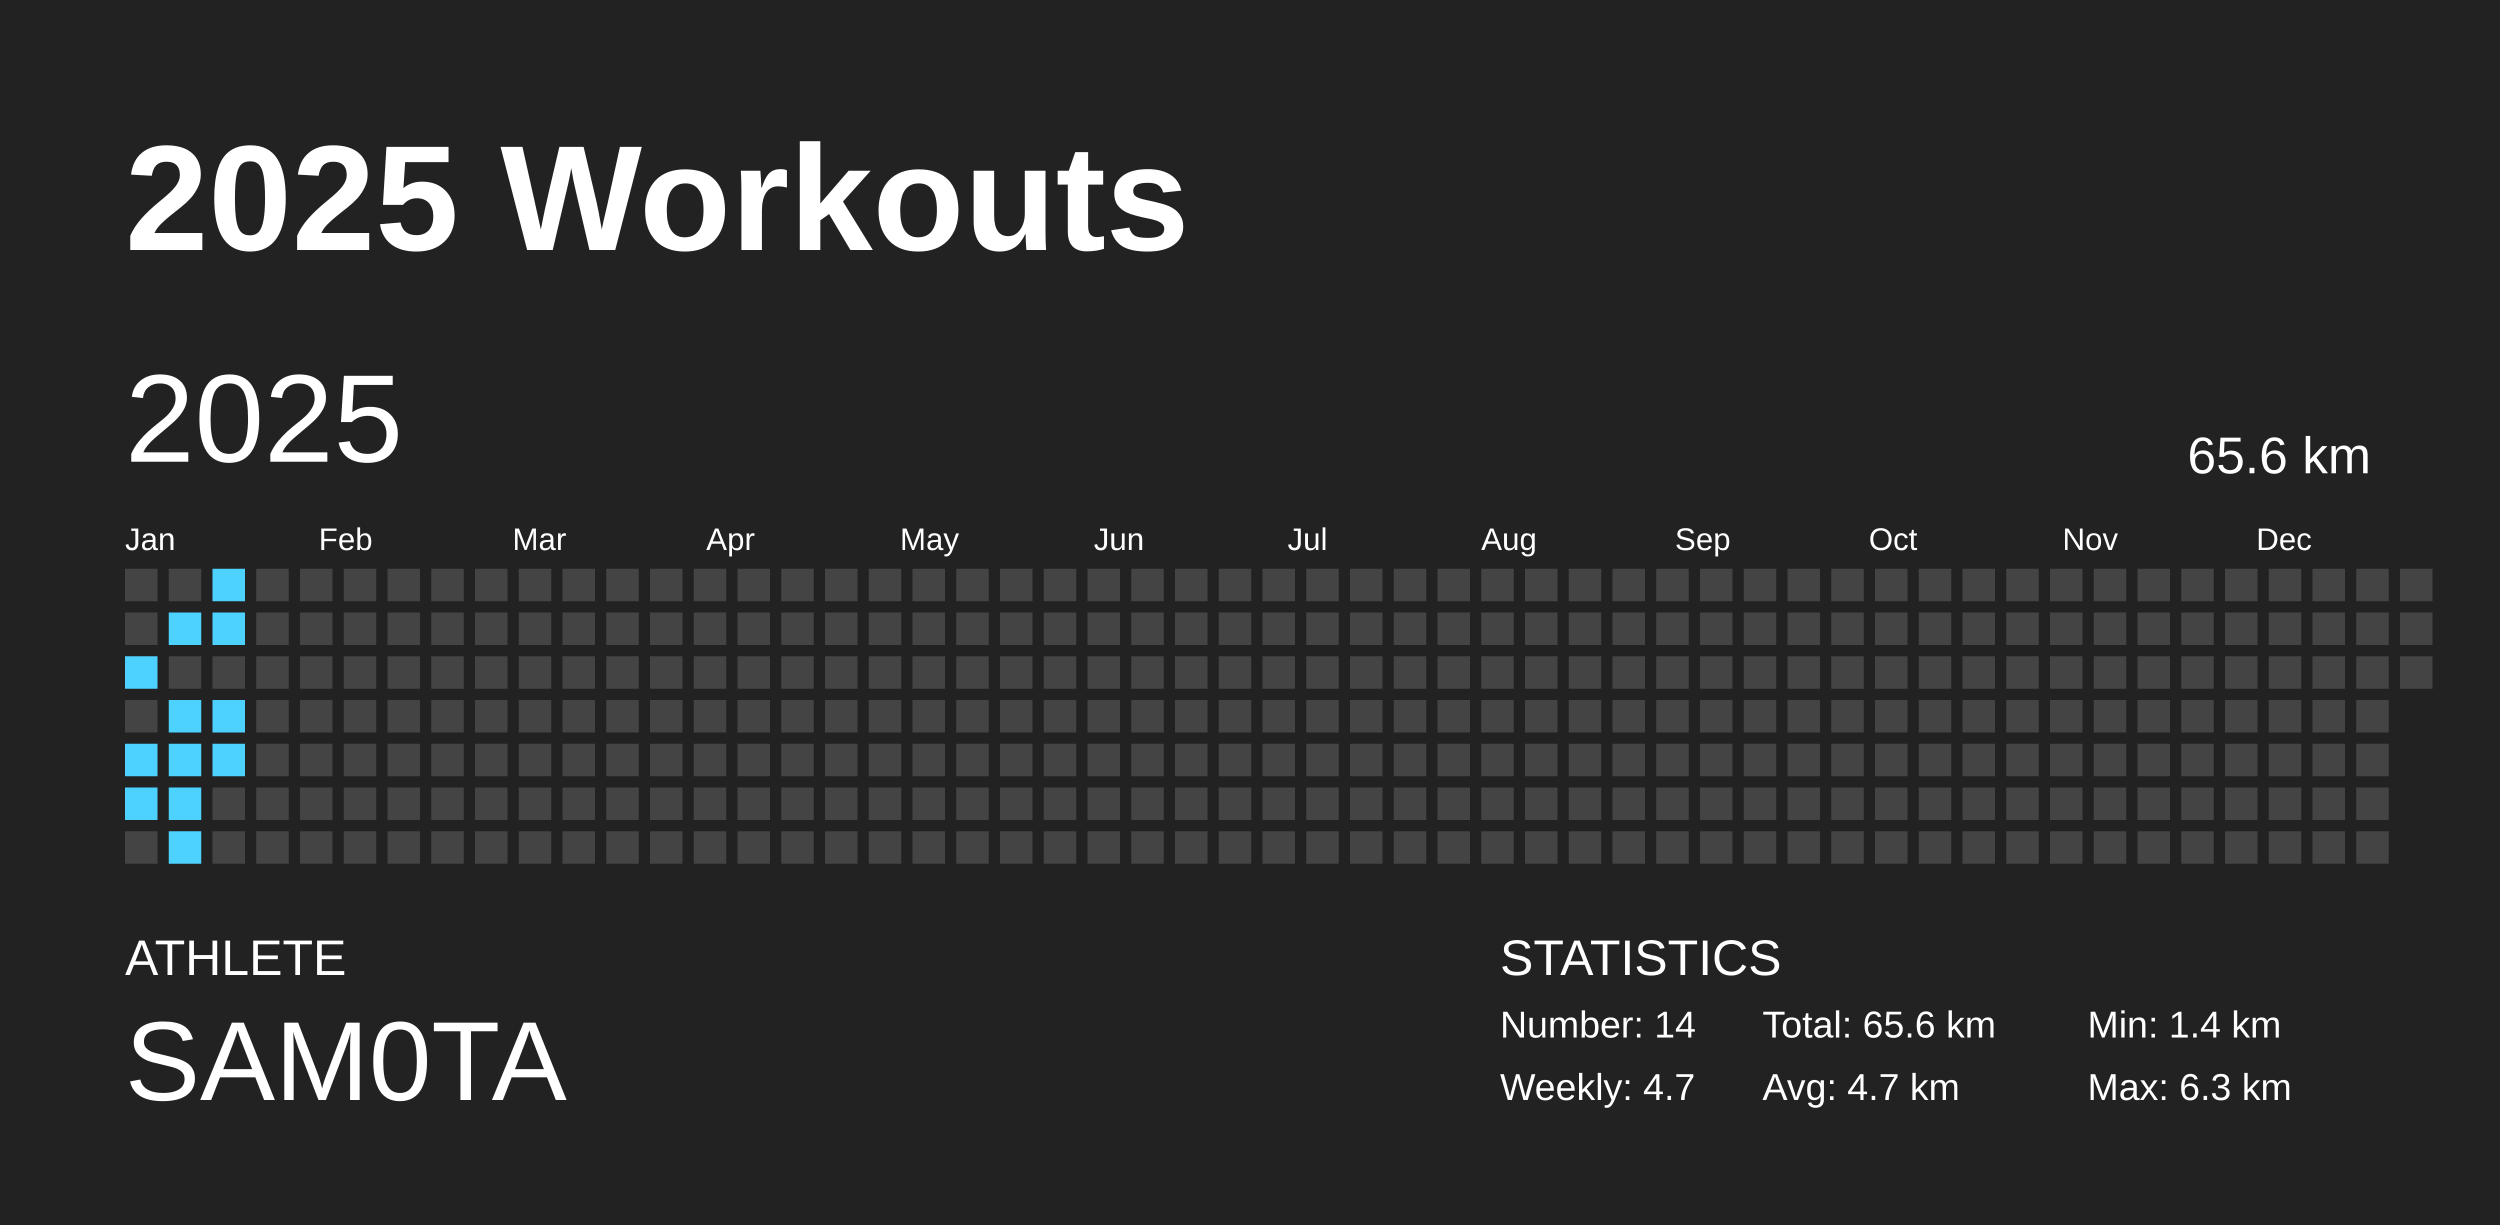
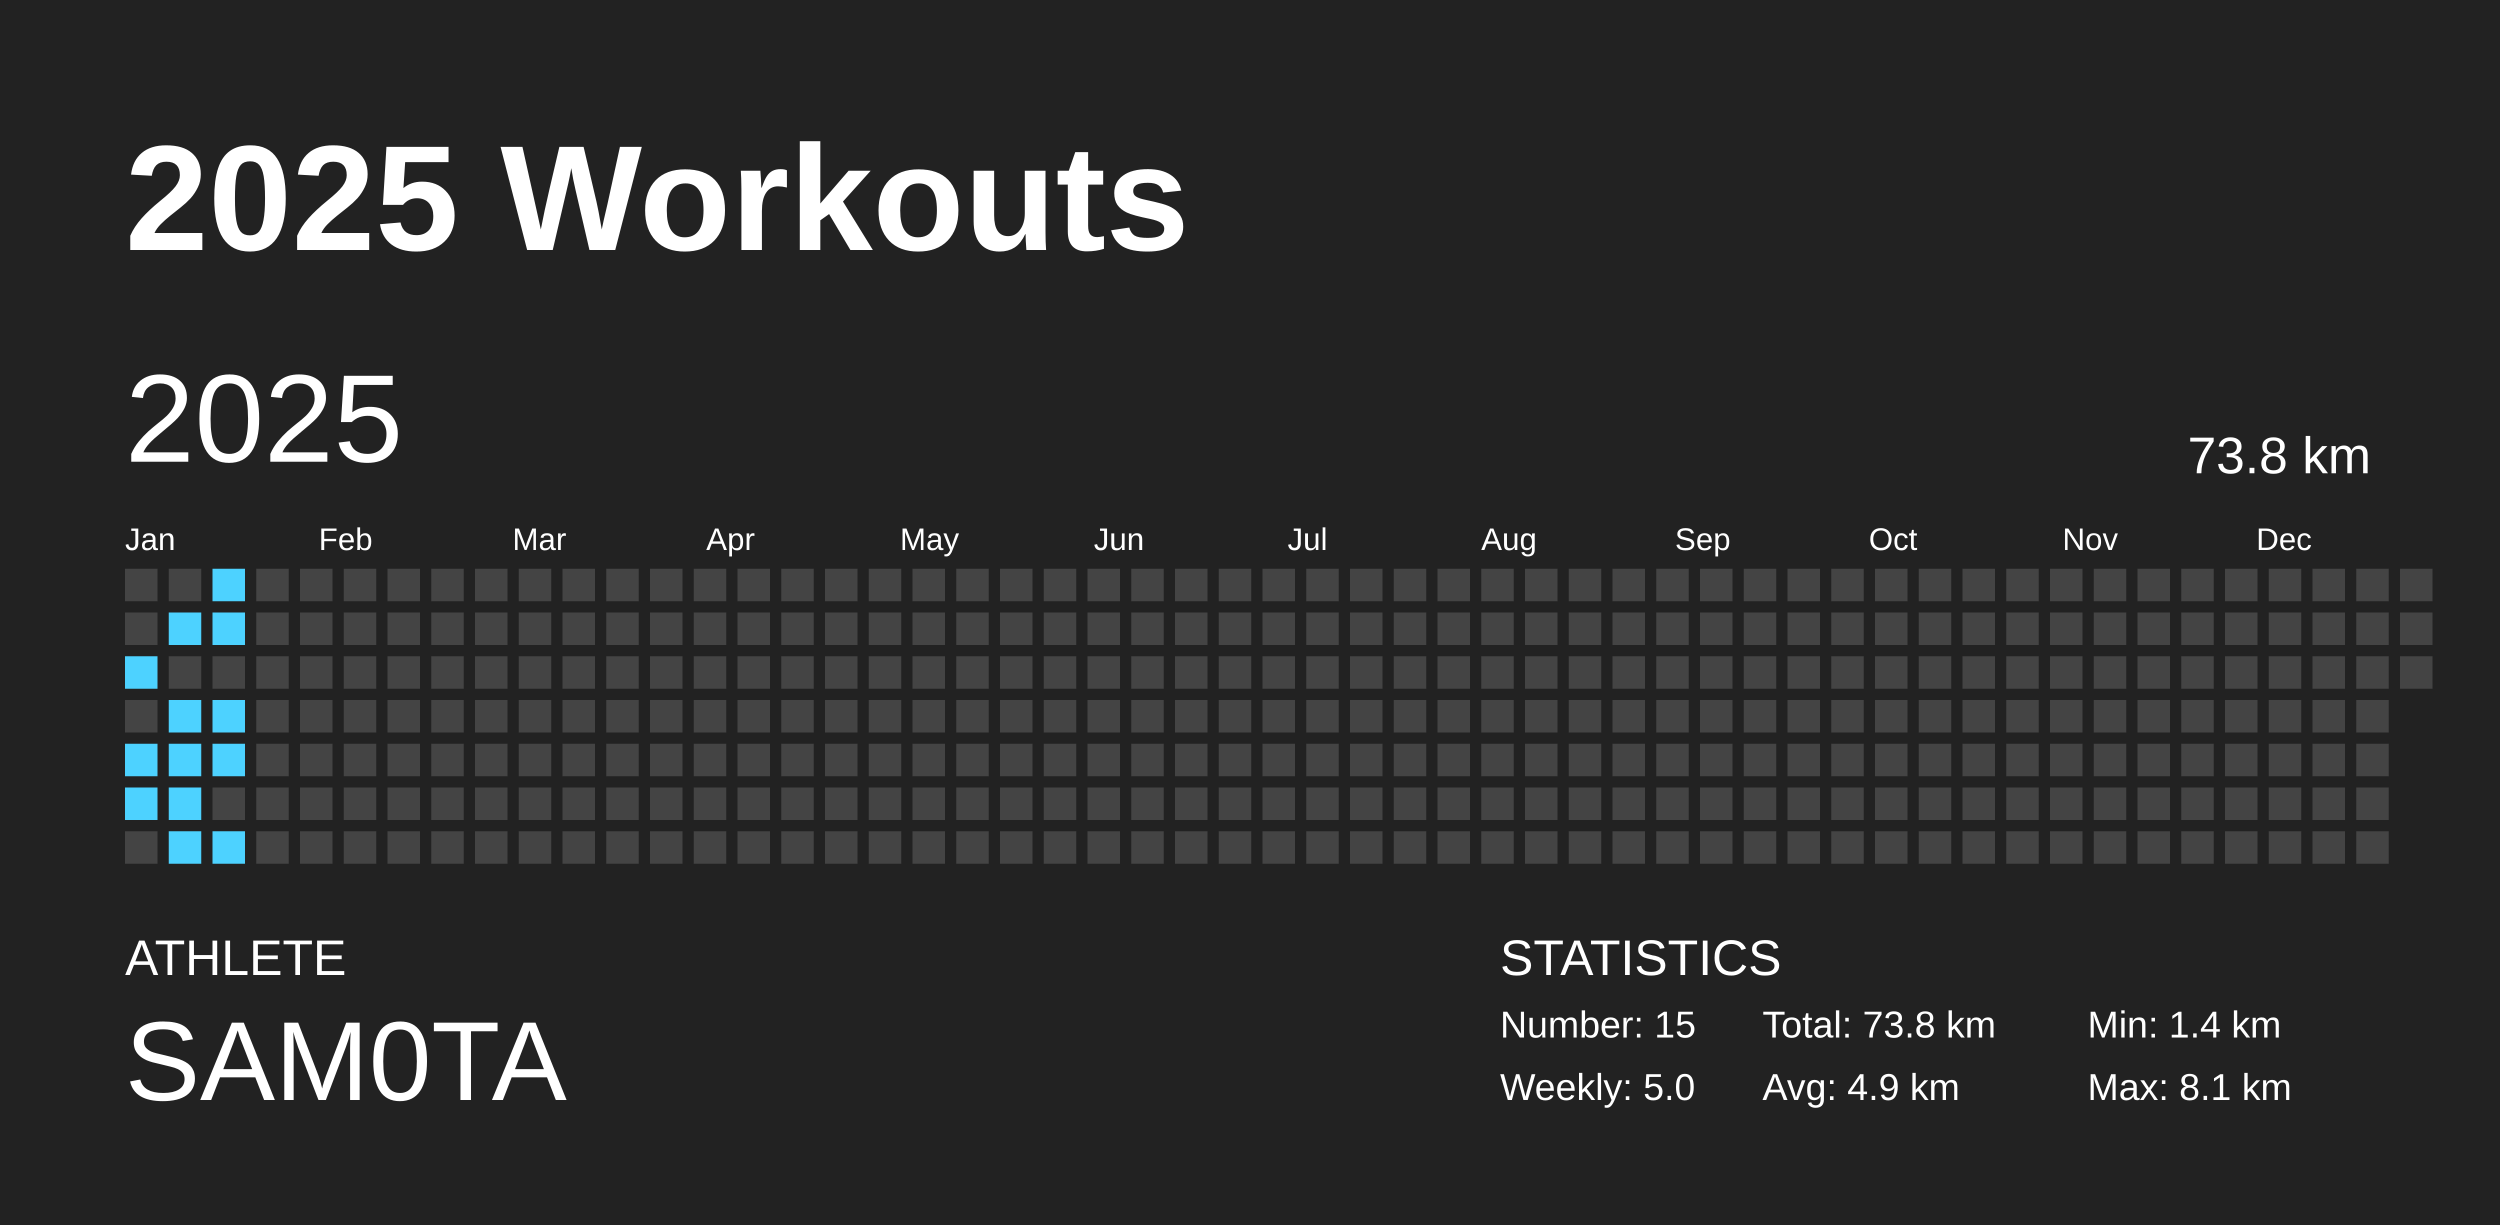
<svg xmlns="http://www.w3.org/2000/svg" baseProfile="full" height="98mm" version="1.1" viewBox="0,0,200,98" width="200mm">
  <defs />
  <rect fill="#222222" height="98" width="200" x="0" y="0" />
  <text fill="#FFFFFF" style="font-size:12px; font-family:Arial; font-weight:bold;" x="10" y="20">2025 Workouts</text>
  <text fill="#FFFFFF" style="font-size:4px; font-family:Arial" x="10" y="78">ATHLETE</text>
  <text fill="#FFFFFF" style="font-size:9px; font-family:Arial" x="10" y="88">SAM0TA</text>
  <text fill="#FFFFFF" style="font-size:4px; font-family:Arial" x="120" y="78">STATISTICS</text>
-   <text fill="#FFFFFF" style="font-size:3px; font-family:Arial" x="120" y="83">Number: 14</text>
-   <text fill="#FFFFFF" style="font-size:3px; font-family:Arial" x="120" y="88">Weekly: 4.7</text>
-   <text fill="#FFFFFF" style="font-size:3px; font-family:Arial" x="141" y="83">Total: 65.6 km</text>
-   <text fill="#FFFFFF" style="font-size:3px; font-family:Arial" x="141" y="88">Avg: 4.7 km</text>
+   <text fill="#FFFFFF" style="font-size:3px; font-family:Arial" x="120" y="83">Number: 15</text>
+   <text fill="#FFFFFF" style="font-size:3px; font-family:Arial" x="120" y="88">Weekly: 5.0</text>
+   <text fill="#FFFFFF" style="font-size:3px; font-family:Arial" x="141" y="83">Total: 73.8 km</text>
+   <text fill="#FFFFFF" style="font-size:3px; font-family:Arial" x="141" y="88">Avg: 4.9 km</text>
  <text fill="#FFFFFF" style="font-size:3px; font-family:Arial" x="167" y="83">Min: 1.4 km</text>
-   <text fill="#FFFFFF" style="font-size:3px; font-family:Arial" x="167" y="88">Max: 6.3 km</text>
+   <text fill="#FFFFFF" style="font-size:3px; font-family:Arial" x="167" y="88">Max: 8.1 km</text>
  <text dominant-baseline="hanging" fill="#FFFFFF" style="font-size:10.0px; font-family:Arial;" x="10" y="30">2025</text>
-   <text dominant-baseline="hanging" fill="#FFFFFF" style="font-size:4.125px; font-family:Arial;" x="175" y="35">65.6 km</text>
+   <text dominant-baseline="hanging" fill="#FFFFFF" style="font-size:4.125px; font-family:Arial;" x="175" y="35">73.8 km</text>
  <text fill="#FFFFFF" style="font-size:2.5px; font-family:Arial" x="10.0" y="44">Jan</text>
  <text fill="#FFFFFF" style="font-size:2.5px; font-family:Arial" x="25.5" y="44">Feb</text>
  <text fill="#FFFFFF" style="font-size:2.5px; font-family:Arial" x="41.0" y="44">Mar</text>
  <text fill="#FFFFFF" style="font-size:2.5px; font-family:Arial" x="56.5" y="44">Apr</text>
  <text fill="#FFFFFF" style="font-size:2.5px; font-family:Arial" x="72.0" y="44">May</text>
  <text fill="#FFFFFF" style="font-size:2.5px; font-family:Arial" x="87.5" y="44">Jun</text>
  <text fill="#FFFFFF" style="font-size:2.5px; font-family:Arial" x="103.0" y="44">Jul</text>
  <text fill="#FFFFFF" style="font-size:2.5px; font-family:Arial" x="118.5" y="44">Aug</text>
  <text fill="#FFFFFF" style="font-size:2.5px; font-family:Arial" x="134.0" y="44">Sep</text>
  <text fill="#FFFFFF" style="font-size:2.5px; font-family:Arial" x="149.5" y="44">Oct</text>
  <text fill="#FFFFFF" style="font-size:2.5px; font-family:Arial" x="165.0" y="44">Nov</text>
  <text fill="#FFFFFF" style="font-size:2.5px; font-family:Arial" x="180.5" y="44">Dec</text>
  <rect fill="#444444" height="2.6" width="2.6" x="10.0" y="45.5" />
  <rect fill="#444444" height="2.6" width="2.6" x="10.0" y="49.0" />
  <rect fill="#4dd2ff" height="2.6" width="2.6" x="10.0" y="52.5" />
  <rect fill="#444444" height="2.6" width="2.6" x="10.0" y="56.0" />
  <rect fill="#4dd2ff" height="2.6" width="2.6" x="10.0" y="59.5" />
  <rect fill="#4dd2ff" height="2.6" width="2.6" x="10.0" y="63.0" />
  <rect fill="#444444" height="2.6" width="2.6" x="10.0" y="66.5" />
  <rect fill="#444444" height="2.6" width="2.6" x="13.5" y="45.5" />
  <rect fill="#4dd2ff" height="2.6" width="2.6" x="13.5" y="49.0" />
  <rect fill="#444444" height="2.6" width="2.6" x="13.5" y="52.5" />
  <rect fill="#4dd2ff" height="2.6" width="2.6" x="13.5" y="56.0" />
  <rect fill="#4dd2ff" height="2.6" width="2.6" x="13.5" y="59.5" />
  <rect fill="#4dd2ff" height="2.6" width="2.6" x="13.5" y="63.0" />
  <rect fill="#4dd2ff" height="2.6" width="2.6" x="13.5" y="66.5" />
  <rect fill="#4dd2ff" height="2.6" width="2.6" x="17.0" y="45.5" />
  <rect fill="#4dd2ff" height="2.6" width="2.6" x="17.0" y="49.0" />
  <rect fill="#444444" height="2.6" width="2.6" x="17.0" y="52.5" />
  <rect fill="#4dd2ff" height="2.6" width="2.6" x="17.0" y="56.0" />
  <rect fill="#4dd2ff" height="2.6" width="2.6" x="17.0" y="59.5" />
  <rect fill="#444444" height="2.6" width="2.6" x="17.0" y="63.0" />
-   <rect fill="#444444" height="2.6" width="2.6" x="17.0" y="66.5" />
+   <rect fill="#4dd2ff" height="2.6" width="2.6" x="17.0" y="66.5" />
  <rect fill="#444444" height="2.6" width="2.6" x="20.5" y="45.5" />
  <rect fill="#444444" height="2.6" width="2.6" x="20.5" y="49.0" />
  <rect fill="#444444" height="2.6" width="2.6" x="20.5" y="52.5" />
  <rect fill="#444444" height="2.6" width="2.6" x="20.5" y="56.0" />
  <rect fill="#444444" height="2.6" width="2.6" x="20.5" y="59.5" />
  <rect fill="#444444" height="2.6" width="2.6" x="20.5" y="63.0" />
  <rect fill="#444444" height="2.6" width="2.6" x="20.5" y="66.5" />
  <rect fill="#444444" height="2.6" width="2.6" x="24.0" y="45.5" />
  <rect fill="#444444" height="2.6" width="2.6" x="24.0" y="49.0" />
  <rect fill="#444444" height="2.6" width="2.6" x="24.0" y="52.5" />
  <rect fill="#444444" height="2.6" width="2.6" x="24.0" y="56.0" />
  <rect fill="#444444" height="2.6" width="2.6" x="24.0" y="59.5" />
  <rect fill="#444444" height="2.6" width="2.6" x="24.0" y="63.0" />
  <rect fill="#444444" height="2.6" width="2.6" x="24.0" y="66.5" />
  <rect fill="#444444" height="2.6" width="2.6" x="27.5" y="45.5" />
  <rect fill="#444444" height="2.6" width="2.6" x="27.5" y="49.0" />
  <rect fill="#444444" height="2.6" width="2.6" x="27.5" y="52.5" />
  <rect fill="#444444" height="2.6" width="2.6" x="27.5" y="56.0" />
  <rect fill="#444444" height="2.6" width="2.6" x="27.5" y="59.5" />
  <rect fill="#444444" height="2.6" width="2.6" x="27.5" y="63.0" />
  <rect fill="#444444" height="2.6" width="2.6" x="27.5" y="66.5" />
  <rect fill="#444444" height="2.6" width="2.6" x="31.0" y="45.5" />
  <rect fill="#444444" height="2.6" width="2.6" x="31.0" y="49.0" />
  <rect fill="#444444" height="2.6" width="2.6" x="31.0" y="52.5" />
  <rect fill="#444444" height="2.6" width="2.6" x="31.0" y="56.0" />
  <rect fill="#444444" height="2.6" width="2.6" x="31.0" y="59.5" />
  <rect fill="#444444" height="2.6" width="2.6" x="31.0" y="63.0" />
  <rect fill="#444444" height="2.6" width="2.6" x="31.0" y="66.5" />
  <rect fill="#444444" height="2.6" width="2.6" x="34.5" y="45.5" />
  <rect fill="#444444" height="2.6" width="2.6" x="34.5" y="49.0" />
  <rect fill="#444444" height="2.6" width="2.6" x="34.5" y="52.5" />
  <rect fill="#444444" height="2.6" width="2.6" x="34.5" y="56.0" />
  <rect fill="#444444" height="2.6" width="2.6" x="34.5" y="59.5" />
  <rect fill="#444444" height="2.6" width="2.6" x="34.5" y="63.0" />
  <rect fill="#444444" height="2.6" width="2.6" x="34.5" y="66.5" />
  <rect fill="#444444" height="2.6" width="2.6" x="38.0" y="45.5" />
  <rect fill="#444444" height="2.6" width="2.6" x="38.0" y="49.0" />
  <rect fill="#444444" height="2.6" width="2.6" x="38.0" y="52.5" />
  <rect fill="#444444" height="2.6" width="2.6" x="38.0" y="56.0" />
  <rect fill="#444444" height="2.6" width="2.6" x="38.0" y="59.5" />
  <rect fill="#444444" height="2.6" width="2.6" x="38.0" y="63.0" />
  <rect fill="#444444" height="2.6" width="2.6" x="38.0" y="66.5" />
  <rect fill="#444444" height="2.6" width="2.6" x="41.5" y="45.5" />
  <rect fill="#444444" height="2.6" width="2.6" x="41.5" y="49.0" />
  <rect fill="#444444" height="2.6" width="2.6" x="41.5" y="52.5" />
  <rect fill="#444444" height="2.6" width="2.6" x="41.5" y="56.0" />
  <rect fill="#444444" height="2.6" width="2.6" x="41.5" y="59.5" />
  <rect fill="#444444" height="2.6" width="2.6" x="41.5" y="63.0" />
  <rect fill="#444444" height="2.6" width="2.6" x="41.5" y="66.5" />
  <rect fill="#444444" height="2.6" width="2.6" x="45.0" y="45.5" />
  <rect fill="#444444" height="2.6" width="2.6" x="45.0" y="49.0" />
  <rect fill="#444444" height="2.6" width="2.6" x="45.0" y="52.5" />
  <rect fill="#444444" height="2.6" width="2.6" x="45.0" y="56.0" />
  <rect fill="#444444" height="2.6" width="2.6" x="45.0" y="59.5" />
  <rect fill="#444444" height="2.6" width="2.6" x="45.0" y="63.0" />
  <rect fill="#444444" height="2.6" width="2.6" x="45.0" y="66.5" />
  <rect fill="#444444" height="2.6" width="2.6" x="48.5" y="45.5" />
  <rect fill="#444444" height="2.6" width="2.6" x="48.5" y="49.0" />
  <rect fill="#444444" height="2.6" width="2.6" x="48.5" y="52.5" />
  <rect fill="#444444" height="2.6" width="2.6" x="48.5" y="56.0" />
  <rect fill="#444444" height="2.6" width="2.6" x="48.5" y="59.5" />
  <rect fill="#444444" height="2.6" width="2.6" x="48.5" y="63.0" />
  <rect fill="#444444" height="2.6" width="2.6" x="48.5" y="66.5" />
  <rect fill="#444444" height="2.6" width="2.6" x="52.0" y="45.5" />
  <rect fill="#444444" height="2.6" width="2.6" x="52.0" y="49.0" />
  <rect fill="#444444" height="2.6" width="2.6" x="52.0" y="52.5" />
  <rect fill="#444444" height="2.6" width="2.6" x="52.0" y="56.0" />
  <rect fill="#444444" height="2.6" width="2.6" x="52.0" y="59.5" />
  <rect fill="#444444" height="2.6" width="2.6" x="52.0" y="63.0" />
  <rect fill="#444444" height="2.6" width="2.6" x="52.0" y="66.5" />
  <rect fill="#444444" height="2.6" width="2.6" x="55.5" y="45.5" />
  <rect fill="#444444" height="2.6" width="2.6" x="55.5" y="49.0" />
  <rect fill="#444444" height="2.6" width="2.6" x="55.5" y="52.5" />
  <rect fill="#444444" height="2.6" width="2.6" x="55.5" y="56.0" />
  <rect fill="#444444" height="2.6" width="2.6" x="55.5" y="59.5" />
  <rect fill="#444444" height="2.6" width="2.6" x="55.5" y="63.0" />
  <rect fill="#444444" height="2.6" width="2.6" x="55.5" y="66.5" />
  <rect fill="#444444" height="2.6" width="2.6" x="59.0" y="45.5" />
  <rect fill="#444444" height="2.6" width="2.6" x="59.0" y="49.0" />
  <rect fill="#444444" height="2.6" width="2.6" x="59.0" y="52.5" />
  <rect fill="#444444" height="2.6" width="2.6" x="59.0" y="56.0" />
  <rect fill="#444444" height="2.6" width="2.6" x="59.0" y="59.5" />
  <rect fill="#444444" height="2.6" width="2.6" x="59.0" y="63.0" />
  <rect fill="#444444" height="2.6" width="2.6" x="59.0" y="66.5" />
  <rect fill="#444444" height="2.6" width="2.6" x="62.5" y="45.5" />
  <rect fill="#444444" height="2.6" width="2.6" x="62.5" y="49.0" />
  <rect fill="#444444" height="2.6" width="2.6" x="62.5" y="52.5" />
  <rect fill="#444444" height="2.6" width="2.6" x="62.5" y="56.0" />
  <rect fill="#444444" height="2.6" width="2.6" x="62.5" y="59.5" />
  <rect fill="#444444" height="2.6" width="2.6" x="62.5" y="63.0" />
  <rect fill="#444444" height="2.6" width="2.6" x="62.5" y="66.5" />
  <rect fill="#444444" height="2.6" width="2.6" x="66.0" y="45.5" />
  <rect fill="#444444" height="2.6" width="2.6" x="66.0" y="49.0" />
  <rect fill="#444444" height="2.6" width="2.6" x="66.0" y="52.5" />
  <rect fill="#444444" height="2.6" width="2.6" x="66.0" y="56.0" />
  <rect fill="#444444" height="2.6" width="2.6" x="66.0" y="59.5" />
  <rect fill="#444444" height="2.6" width="2.6" x="66.0" y="63.0" />
  <rect fill="#444444" height="2.6" width="2.6" x="66.0" y="66.5" />
  <rect fill="#444444" height="2.6" width="2.6" x="69.5" y="45.5" />
  <rect fill="#444444" height="2.6" width="2.6" x="69.5" y="49.0" />
  <rect fill="#444444" height="2.6" width="2.6" x="69.5" y="52.5" />
  <rect fill="#444444" height="2.6" width="2.6" x="69.5" y="56.0" />
  <rect fill="#444444" height="2.6" width="2.6" x="69.5" y="59.5" />
  <rect fill="#444444" height="2.6" width="2.6" x="69.5" y="63.0" />
  <rect fill="#444444" height="2.6" width="2.6" x="69.5" y="66.5" />
  <rect fill="#444444" height="2.6" width="2.6" x="73.0" y="45.5" />
  <rect fill="#444444" height="2.6" width="2.6" x="73.0" y="49.0" />
  <rect fill="#444444" height="2.6" width="2.6" x="73.0" y="52.5" />
  <rect fill="#444444" height="2.6" width="2.6" x="73.0" y="56.0" />
  <rect fill="#444444" height="2.6" width="2.6" x="73.0" y="59.5" />
  <rect fill="#444444" height="2.6" width="2.6" x="73.0" y="63.0" />
  <rect fill="#444444" height="2.6" width="2.6" x="73.0" y="66.5" />
  <rect fill="#444444" height="2.6" width="2.6" x="76.5" y="45.5" />
  <rect fill="#444444" height="2.6" width="2.6" x="76.5" y="49.0" />
  <rect fill="#444444" height="2.6" width="2.6" x="76.5" y="52.5" />
  <rect fill="#444444" height="2.6" width="2.6" x="76.5" y="56.0" />
  <rect fill="#444444" height="2.6" width="2.6" x="76.5" y="59.5" />
  <rect fill="#444444" height="2.6" width="2.6" x="76.5" y="63.0" />
  <rect fill="#444444" height="2.6" width="2.6" x="76.5" y="66.5" />
  <rect fill="#444444" height="2.6" width="2.6" x="80.0" y="45.5" />
  <rect fill="#444444" height="2.6" width="2.6" x="80.0" y="49.0" />
  <rect fill="#444444" height="2.6" width="2.6" x="80.0" y="52.5" />
  <rect fill="#444444" height="2.6" width="2.6" x="80.0" y="56.0" />
  <rect fill="#444444" height="2.6" width="2.6" x="80.0" y="59.5" />
  <rect fill="#444444" height="2.6" width="2.6" x="80.0" y="63.0" />
  <rect fill="#444444" height="2.6" width="2.6" x="80.0" y="66.5" />
  <rect fill="#444444" height="2.6" width="2.6" x="83.5" y="45.5" />
  <rect fill="#444444" height="2.6" width="2.6" x="83.5" y="49.0" />
  <rect fill="#444444" height="2.6" width="2.6" x="83.5" y="52.5" />
  <rect fill="#444444" height="2.6" width="2.6" x="83.5" y="56.0" />
  <rect fill="#444444" height="2.6" width="2.6" x="83.5" y="59.5" />
  <rect fill="#444444" height="2.6" width="2.6" x="83.5" y="63.0" />
  <rect fill="#444444" height="2.6" width="2.6" x="83.5" y="66.5" />
  <rect fill="#444444" height="2.6" width="2.6" x="87.0" y="45.5" />
  <rect fill="#444444" height="2.6" width="2.6" x="87.0" y="49.0" />
  <rect fill="#444444" height="2.6" width="2.6" x="87.0" y="52.5" />
  <rect fill="#444444" height="2.6" width="2.6" x="87.0" y="56.0" />
  <rect fill="#444444" height="2.6" width="2.6" x="87.0" y="59.5" />
  <rect fill="#444444" height="2.6" width="2.6" x="87.0" y="63.0" />
  <rect fill="#444444" height="2.6" width="2.6" x="87.0" y="66.5" />
  <rect fill="#444444" height="2.6" width="2.6" x="90.5" y="45.5" />
  <rect fill="#444444" height="2.6" width="2.6" x="90.5" y="49.0" />
  <rect fill="#444444" height="2.6" width="2.6" x="90.5" y="52.5" />
  <rect fill="#444444" height="2.6" width="2.6" x="90.5" y="56.0" />
  <rect fill="#444444" height="2.6" width="2.6" x="90.5" y="59.5" />
  <rect fill="#444444" height="2.6" width="2.6" x="90.5" y="63.0" />
  <rect fill="#444444" height="2.6" width="2.6" x="90.5" y="66.5" />
  <rect fill="#444444" height="2.6" width="2.6" x="94.0" y="45.5" />
  <rect fill="#444444" height="2.6" width="2.6" x="94.0" y="49.0" />
  <rect fill="#444444" height="2.6" width="2.6" x="94.0" y="52.5" />
  <rect fill="#444444" height="2.6" width="2.6" x="94.0" y="56.0" />
  <rect fill="#444444" height="2.6" width="2.6" x="94.0" y="59.5" />
  <rect fill="#444444" height="2.6" width="2.6" x="94.0" y="63.0" />
  <rect fill="#444444" height="2.6" width="2.6" x="94.0" y="66.5" />
  <rect fill="#444444" height="2.6" width="2.6" x="97.5" y="45.5" />
  <rect fill="#444444" height="2.6" width="2.6" x="97.5" y="49.0" />
  <rect fill="#444444" height="2.6" width="2.6" x="97.5" y="52.5" />
  <rect fill="#444444" height="2.6" width="2.6" x="97.5" y="56.0" />
  <rect fill="#444444" height="2.6" width="2.6" x="97.5" y="59.5" />
  <rect fill="#444444" height="2.6" width="2.6" x="97.5" y="63.0" />
  <rect fill="#444444" height="2.6" width="2.6" x="97.5" y="66.5" />
  <rect fill="#444444" height="2.6" width="2.6" x="101.0" y="45.5" />
  <rect fill="#444444" height="2.6" width="2.6" x="101.0" y="49.0" />
  <rect fill="#444444" height="2.6" width="2.6" x="101.0" y="52.5" />
  <rect fill="#444444" height="2.6" width="2.6" x="101.0" y="56.0" />
  <rect fill="#444444" height="2.6" width="2.6" x="101.0" y="59.5" />
  <rect fill="#444444" height="2.6" width="2.6" x="101.0" y="63.0" />
  <rect fill="#444444" height="2.6" width="2.6" x="101.0" y="66.5" />
  <rect fill="#444444" height="2.6" width="2.6" x="104.5" y="45.5" />
  <rect fill="#444444" height="2.6" width="2.6" x="104.5" y="49.0" />
  <rect fill="#444444" height="2.6" width="2.6" x="104.5" y="52.5" />
  <rect fill="#444444" height="2.6" width="2.6" x="104.5" y="56.0" />
  <rect fill="#444444" height="2.6" width="2.6" x="104.5" y="59.5" />
  <rect fill="#444444" height="2.6" width="2.6" x="104.5" y="63.0" />
  <rect fill="#444444" height="2.6" width="2.6" x="104.5" y="66.5" />
  <rect fill="#444444" height="2.6" width="2.6" x="108.0" y="45.5" />
  <rect fill="#444444" height="2.6" width="2.6" x="108.0" y="49.0" />
  <rect fill="#444444" height="2.6" width="2.6" x="108.0" y="52.5" />
  <rect fill="#444444" height="2.6" width="2.6" x="108.0" y="56.0" />
  <rect fill="#444444" height="2.6" width="2.6" x="108.0" y="59.5" />
  <rect fill="#444444" height="2.6" width="2.6" x="108.0" y="63.0" />
  <rect fill="#444444" height="2.6" width="2.6" x="108.0" y="66.5" />
  <rect fill="#444444" height="2.6" width="2.6" x="111.5" y="45.5" />
  <rect fill="#444444" height="2.6" width="2.6" x="111.5" y="49.0" />
  <rect fill="#444444" height="2.6" width="2.6" x="111.5" y="52.5" />
  <rect fill="#444444" height="2.6" width="2.6" x="111.5" y="56.0" />
  <rect fill="#444444" height="2.6" width="2.6" x="111.5" y="59.5" />
  <rect fill="#444444" height="2.6" width="2.6" x="111.5" y="63.0" />
  <rect fill="#444444" height="2.6" width="2.6" x="111.5" y="66.5" />
  <rect fill="#444444" height="2.6" width="2.6" x="115.0" y="45.5" />
  <rect fill="#444444" height="2.6" width="2.6" x="115.0" y="49.0" />
  <rect fill="#444444" height="2.6" width="2.6" x="115.0" y="52.5" />
  <rect fill="#444444" height="2.6" width="2.6" x="115.0" y="56.0" />
  <rect fill="#444444" height="2.6" width="2.6" x="115.0" y="59.5" />
  <rect fill="#444444" height="2.6" width="2.6" x="115.0" y="63.0" />
  <rect fill="#444444" height="2.6" width="2.6" x="115.0" y="66.5" />
  <rect fill="#444444" height="2.6" width="2.6" x="118.5" y="45.5" />
  <rect fill="#444444" height="2.6" width="2.6" x="118.5" y="49.0" />
  <rect fill="#444444" height="2.6" width="2.6" x="118.5" y="52.5" />
  <rect fill="#444444" height="2.6" width="2.6" x="118.5" y="56.0" />
  <rect fill="#444444" height="2.6" width="2.6" x="118.5" y="59.5" />
  <rect fill="#444444" height="2.6" width="2.6" x="118.5" y="63.0" />
  <rect fill="#444444" height="2.6" width="2.6" x="118.5" y="66.5" />
  <rect fill="#444444" height="2.6" width="2.6" x="122.0" y="45.5" />
  <rect fill="#444444" height="2.6" width="2.6" x="122.0" y="49.0" />
  <rect fill="#444444" height="2.6" width="2.6" x="122.0" y="52.5" />
  <rect fill="#444444" height="2.6" width="2.6" x="122.0" y="56.0" />
  <rect fill="#444444" height="2.6" width="2.6" x="122.0" y="59.5" />
  <rect fill="#444444" height="2.6" width="2.6" x="122.0" y="63.0" />
  <rect fill="#444444" height="2.6" width="2.6" x="122.0" y="66.5" />
  <rect fill="#444444" height="2.6" width="2.6" x="125.5" y="45.5" />
  <rect fill="#444444" height="2.6" width="2.6" x="125.5" y="49.0" />
  <rect fill="#444444" height="2.6" width="2.6" x="125.5" y="52.5" />
  <rect fill="#444444" height="2.6" width="2.6" x="125.5" y="56.0" />
  <rect fill="#444444" height="2.6" width="2.6" x="125.5" y="59.5" />
  <rect fill="#444444" height="2.6" width="2.6" x="125.5" y="63.0" />
  <rect fill="#444444" height="2.6" width="2.6" x="125.5" y="66.5" />
  <rect fill="#444444" height="2.6" width="2.6" x="129.0" y="45.5" />
  <rect fill="#444444" height="2.6" width="2.6" x="129.0" y="49.0" />
  <rect fill="#444444" height="2.6" width="2.6" x="129.0" y="52.5" />
  <rect fill="#444444" height="2.6" width="2.6" x="129.0" y="56.0" />
  <rect fill="#444444" height="2.6" width="2.6" x="129.0" y="59.5" />
  <rect fill="#444444" height="2.6" width="2.6" x="129.0" y="63.0" />
  <rect fill="#444444" height="2.6" width="2.6" x="129.0" y="66.5" />
  <rect fill="#444444" height="2.6" width="2.6" x="132.5" y="45.5" />
  <rect fill="#444444" height="2.6" width="2.6" x="132.5" y="49.0" />
  <rect fill="#444444" height="2.6" width="2.6" x="132.5" y="52.5" />
  <rect fill="#444444" height="2.6" width="2.6" x="132.5" y="56.0" />
  <rect fill="#444444" height="2.6" width="2.6" x="132.5" y="59.5" />
  <rect fill="#444444" height="2.6" width="2.6" x="132.5" y="63.0" />
  <rect fill="#444444" height="2.6" width="2.6" x="132.5" y="66.5" />
  <rect fill="#444444" height="2.6" width="2.6" x="136.0" y="45.5" />
  <rect fill="#444444" height="2.6" width="2.6" x="136.0" y="49.0" />
  <rect fill="#444444" height="2.6" width="2.6" x="136.0" y="52.5" />
  <rect fill="#444444" height="2.6" width="2.6" x="136.0" y="56.0" />
  <rect fill="#444444" height="2.6" width="2.6" x="136.0" y="59.5" />
  <rect fill="#444444" height="2.6" width="2.6" x="136.0" y="63.0" />
  <rect fill="#444444" height="2.6" width="2.6" x="136.0" y="66.5" />
  <rect fill="#444444" height="2.6" width="2.6" x="139.5" y="45.5" />
  <rect fill="#444444" height="2.6" width="2.6" x="139.5" y="49.0" />
  <rect fill="#444444" height="2.6" width="2.6" x="139.5" y="52.5" />
  <rect fill="#444444" height="2.6" width="2.6" x="139.5" y="56.0" />
  <rect fill="#444444" height="2.6" width="2.6" x="139.5" y="59.5" />
  <rect fill="#444444" height="2.6" width="2.6" x="139.5" y="63.0" />
  <rect fill="#444444" height="2.6" width="2.6" x="139.5" y="66.5" />
  <rect fill="#444444" height="2.6" width="2.6" x="143.0" y="45.5" />
  <rect fill="#444444" height="2.6" width="2.6" x="143.0" y="49.0" />
  <rect fill="#444444" height="2.6" width="2.6" x="143.0" y="52.5" />
  <rect fill="#444444" height="2.6" width="2.6" x="143.0" y="56.0" />
  <rect fill="#444444" height="2.6" width="2.6" x="143.0" y="59.5" />
  <rect fill="#444444" height="2.6" width="2.6" x="143.0" y="63.0" />
  <rect fill="#444444" height="2.6" width="2.6" x="143.0" y="66.5" />
  <rect fill="#444444" height="2.6" width="2.6" x="146.5" y="45.5" />
  <rect fill="#444444" height="2.6" width="2.6" x="146.5" y="49.0" />
  <rect fill="#444444" height="2.6" width="2.6" x="146.5" y="52.5" />
  <rect fill="#444444" height="2.6" width="2.6" x="146.5" y="56.0" />
  <rect fill="#444444" height="2.6" width="2.6" x="146.5" y="59.5" />
  <rect fill="#444444" height="2.6" width="2.6" x="146.5" y="63.0" />
  <rect fill="#444444" height="2.6" width="2.6" x="146.5" y="66.5" />
  <rect fill="#444444" height="2.6" width="2.6" x="150.0" y="45.5" />
  <rect fill="#444444" height="2.6" width="2.6" x="150.0" y="49.0" />
  <rect fill="#444444" height="2.6" width="2.6" x="150.0" y="52.5" />
  <rect fill="#444444" height="2.6" width="2.6" x="150.0" y="56.0" />
  <rect fill="#444444" height="2.6" width="2.6" x="150.0" y="59.5" />
  <rect fill="#444444" height="2.6" width="2.6" x="150.0" y="63.0" />
  <rect fill="#444444" height="2.6" width="2.6" x="150.0" y="66.5" />
  <rect fill="#444444" height="2.6" width="2.6" x="153.5" y="45.5" />
  <rect fill="#444444" height="2.6" width="2.6" x="153.5" y="49.0" />
  <rect fill="#444444" height="2.6" width="2.6" x="153.5" y="52.5" />
  <rect fill="#444444" height="2.6" width="2.6" x="153.5" y="56.0" />
  <rect fill="#444444" height="2.6" width="2.6" x="153.5" y="59.5" />
  <rect fill="#444444" height="2.6" width="2.6" x="153.5" y="63.0" />
  <rect fill="#444444" height="2.6" width="2.6" x="153.5" y="66.5" />
  <rect fill="#444444" height="2.6" width="2.6" x="157.0" y="45.5" />
  <rect fill="#444444" height="2.6" width="2.6" x="157.0" y="49.0" />
  <rect fill="#444444" height="2.6" width="2.6" x="157.0" y="52.5" />
  <rect fill="#444444" height="2.6" width="2.6" x="157.0" y="56.0" />
  <rect fill="#444444" height="2.6" width="2.6" x="157.0" y="59.5" />
  <rect fill="#444444" height="2.6" width="2.6" x="157.0" y="63.0" />
  <rect fill="#444444" height="2.6" width="2.6" x="157.0" y="66.5" />
  <rect fill="#444444" height="2.6" width="2.6" x="160.5" y="45.5" />
  <rect fill="#444444" height="2.6" width="2.6" x="160.5" y="49.0" />
  <rect fill="#444444" height="2.6" width="2.6" x="160.5" y="52.5" />
  <rect fill="#444444" height="2.6" width="2.6" x="160.5" y="56.0" />
  <rect fill="#444444" height="2.6" width="2.6" x="160.5" y="59.5" />
  <rect fill="#444444" height="2.6" width="2.6" x="160.5" y="63.0" />
  <rect fill="#444444" height="2.6" width="2.6" x="160.5" y="66.5" />
  <rect fill="#444444" height="2.6" width="2.6" x="164.0" y="45.5" />
  <rect fill="#444444" height="2.6" width="2.6" x="164.0" y="49.0" />
  <rect fill="#444444" height="2.6" width="2.6" x="164.0" y="52.5" />
  <rect fill="#444444" height="2.6" width="2.6" x="164.0" y="56.0" />
  <rect fill="#444444" height="2.6" width="2.6" x="164.0" y="59.5" />
  <rect fill="#444444" height="2.6" width="2.6" x="164.0" y="63.0" />
  <rect fill="#444444" height="2.6" width="2.6" x="164.0" y="66.5" />
  <rect fill="#444444" height="2.6" width="2.6" x="167.5" y="45.5" />
  <rect fill="#444444" height="2.6" width="2.6" x="167.5" y="49.0" />
  <rect fill="#444444" height="2.6" width="2.6" x="167.5" y="52.5" />
  <rect fill="#444444" height="2.6" width="2.6" x="167.5" y="56.0" />
  <rect fill="#444444" height="2.6" width="2.6" x="167.5" y="59.5" />
  <rect fill="#444444" height="2.6" width="2.6" x="167.5" y="63.0" />
  <rect fill="#444444" height="2.6" width="2.6" x="167.5" y="66.5" />
  <rect fill="#444444" height="2.6" width="2.6" x="171.0" y="45.5" />
  <rect fill="#444444" height="2.6" width="2.6" x="171.0" y="49.0" />
  <rect fill="#444444" height="2.6" width="2.6" x="171.0" y="52.5" />
  <rect fill="#444444" height="2.6" width="2.6" x="171.0" y="56.0" />
  <rect fill="#444444" height="2.6" width="2.6" x="171.0" y="59.5" />
  <rect fill="#444444" height="2.6" width="2.6" x="171.0" y="63.0" />
  <rect fill="#444444" height="2.6" width="2.6" x="171.0" y="66.5" />
  <rect fill="#444444" height="2.6" width="2.6" x="174.5" y="45.5" />
  <rect fill="#444444" height="2.6" width="2.6" x="174.5" y="49.0" />
  <rect fill="#444444" height="2.6" width="2.6" x="174.5" y="52.5" />
  <rect fill="#444444" height="2.6" width="2.6" x="174.5" y="56.0" />
  <rect fill="#444444" height="2.6" width="2.6" x="174.5" y="59.5" />
  <rect fill="#444444" height="2.6" width="2.6" x="174.5" y="63.0" />
  <rect fill="#444444" height="2.6" width="2.6" x="174.5" y="66.5" />
  <rect fill="#444444" height="2.6" width="2.6" x="178.0" y="45.5" />
  <rect fill="#444444" height="2.6" width="2.6" x="178.0" y="49.0" />
  <rect fill="#444444" height="2.6" width="2.6" x="178.0" y="52.5" />
  <rect fill="#444444" height="2.6" width="2.6" x="178.0" y="56.0" />
  <rect fill="#444444" height="2.6" width="2.6" x="178.0" y="59.5" />
  <rect fill="#444444" height="2.6" width="2.6" x="178.0" y="63.0" />
  <rect fill="#444444" height="2.6" width="2.6" x="178.0" y="66.5" />
  <rect fill="#444444" height="2.6" width="2.6" x="181.5" y="45.5" />
  <rect fill="#444444" height="2.6" width="2.6" x="181.5" y="49.0" />
  <rect fill="#444444" height="2.6" width="2.6" x="181.5" y="52.5" />
  <rect fill="#444444" height="2.6" width="2.6" x="181.5" y="56.0" />
  <rect fill="#444444" height="2.6" width="2.6" x="181.5" y="59.5" />
  <rect fill="#444444" height="2.6" width="2.6" x="181.5" y="63.0" />
  <rect fill="#444444" height="2.6" width="2.6" x="181.5" y="66.5" />
  <rect fill="#444444" height="2.6" width="2.6" x="185.0" y="45.5" />
  <rect fill="#444444" height="2.6" width="2.6" x="185.0" y="49.0" />
  <rect fill="#444444" height="2.6" width="2.6" x="185.0" y="52.5" />
  <rect fill="#444444" height="2.6" width="2.6" x="185.0" y="56.0" />
  <rect fill="#444444" height="2.6" width="2.6" x="185.0" y="59.5" />
  <rect fill="#444444" height="2.6" width="2.6" x="185.0" y="63.0" />
  <rect fill="#444444" height="2.6" width="2.6" x="185.0" y="66.5" />
  <rect fill="#444444" height="2.6" width="2.6" x="188.5" y="45.5" />
  <rect fill="#444444" height="2.6" width="2.6" x="188.5" y="49.0" />
  <rect fill="#444444" height="2.6" width="2.6" x="188.5" y="52.5" />
  <rect fill="#444444" height="2.6" width="2.6" x="188.5" y="56.0" />
  <rect fill="#444444" height="2.6" width="2.6" x="188.5" y="59.5" />
  <rect fill="#444444" height="2.6" width="2.6" x="188.5" y="63.0" />
  <rect fill="#444444" height="2.6" width="2.6" x="188.5" y="66.5" />
  <rect fill="#444444" height="2.6" width="2.6" x="192.0" y="45.5" />
  <rect fill="#444444" height="2.6" width="2.6" x="192.0" y="49.0" />
  <rect fill="#444444" height="2.6" width="2.6" x="192.0" y="52.5" />
</svg>
